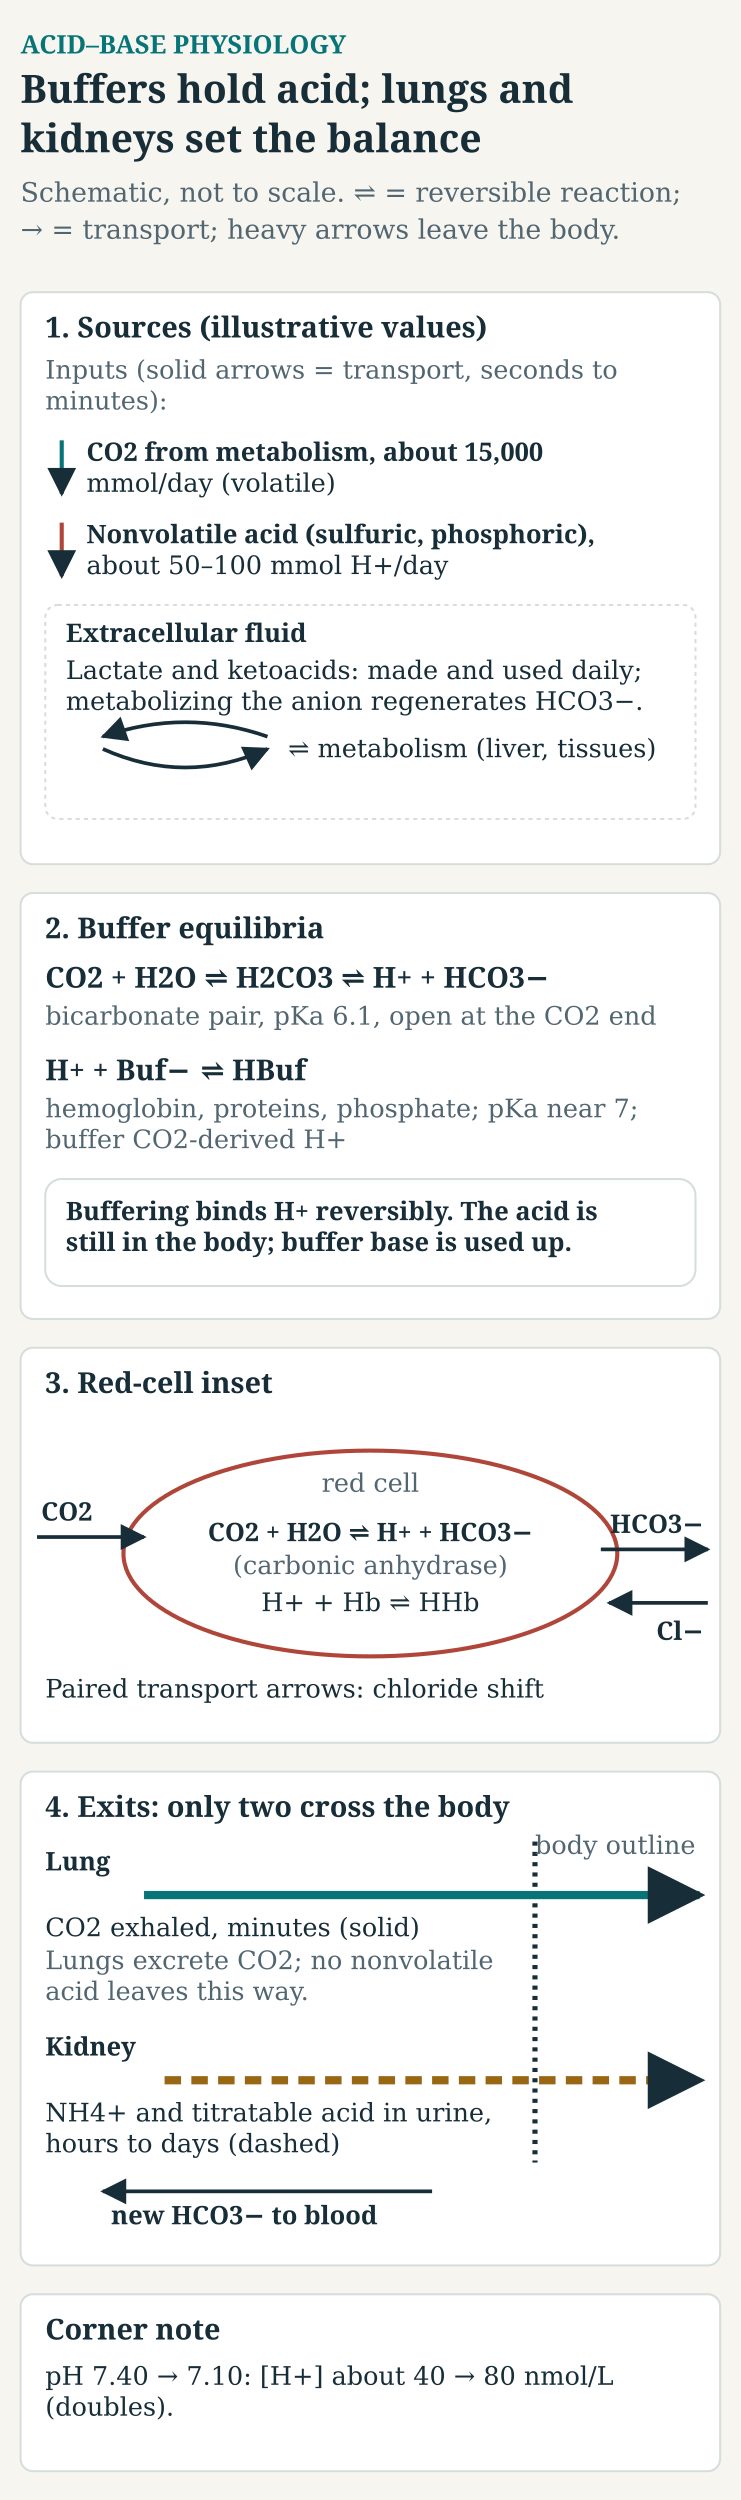
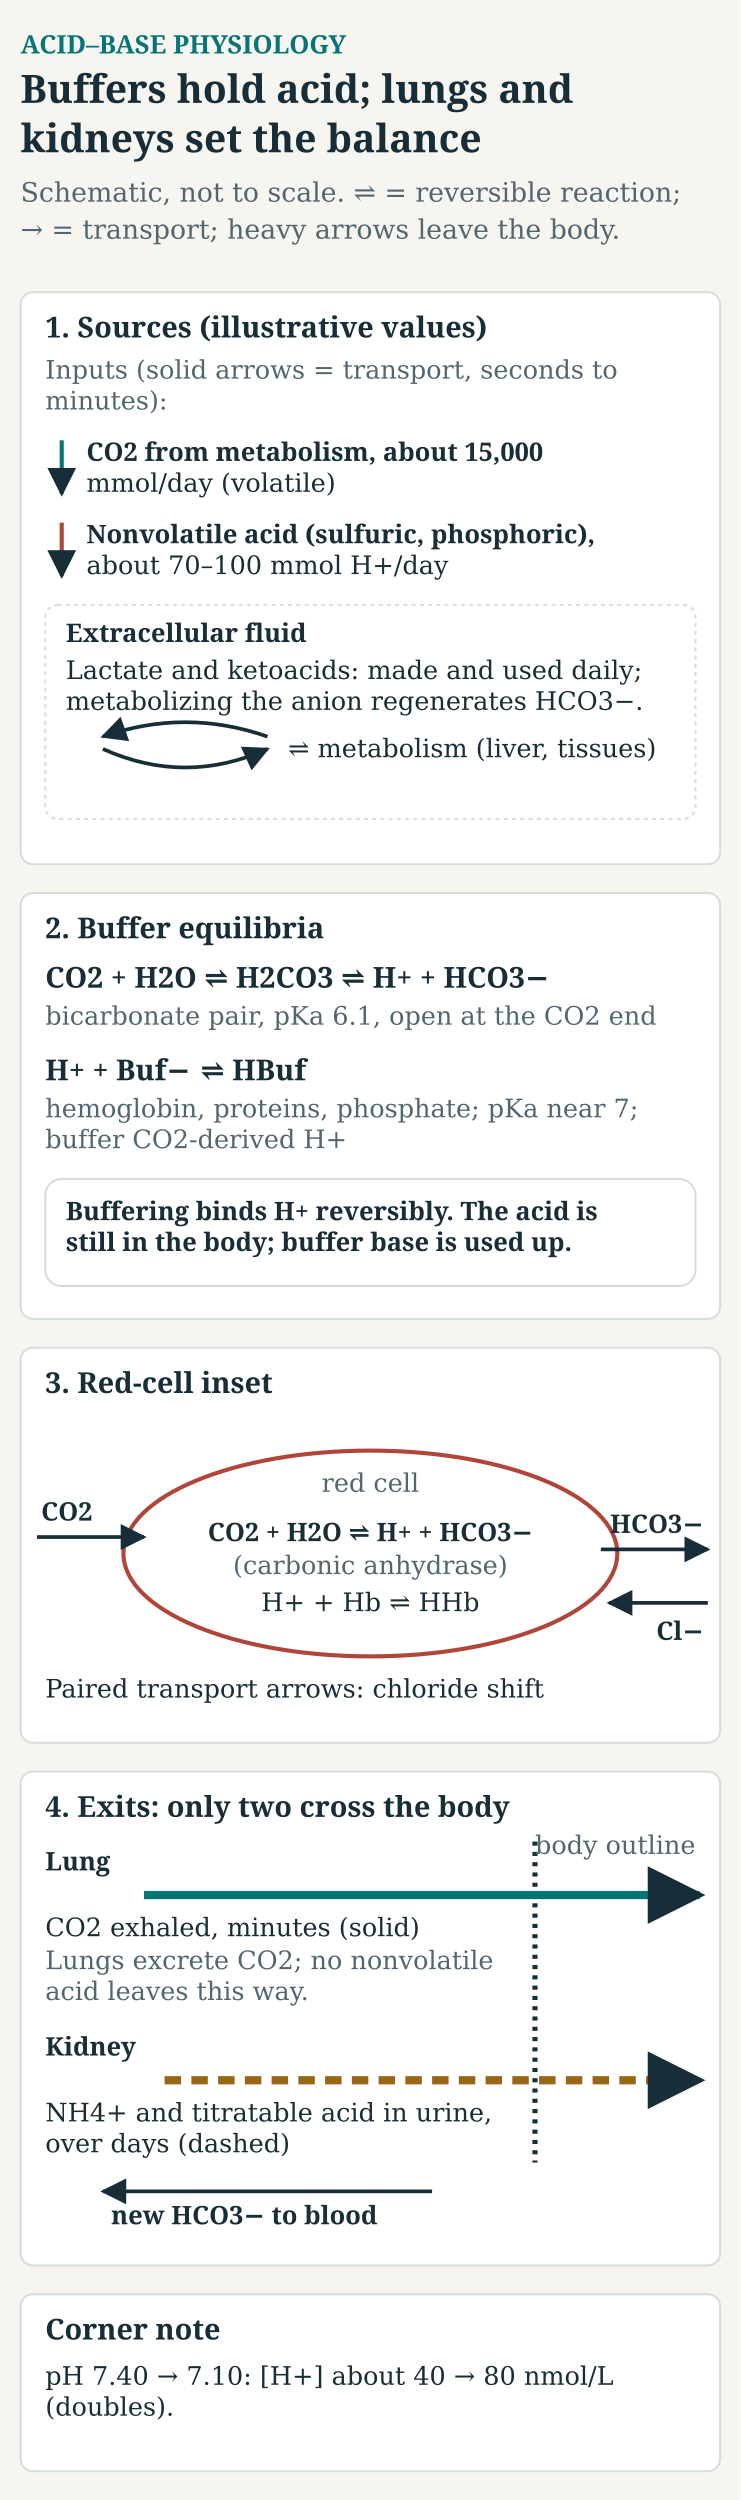
<svg xmlns="http://www.w3.org/2000/svg" class="diagram-screen" viewBox="0 0 360 1215" role="img" aria-labelledby="fig-r8-01-two-routes-screen-title" aria-describedby="fig-r8-01-two-routes-screen-desc">
  <style>text{font-family:Literata,'DejaVu Serif',Georgia,serif}text[font-weight='700']{font-family:Fraunces,Literata,Georgia,serif}.t-ink{fill:var(--fig-ink,#172d38)}.s-ink{stroke:var(--fig-ink,#172d38);fill:none}.f-ink{fill:var(--fig-ink,#172d38)}.t-muted{fill:var(--fig-muted,#526671)}.s-muted{stroke:var(--fig-muted,#526671);fill:none}.f-muted{fill:var(--fig-muted,#526671)}.t-teal{fill:var(--fig-teal,#077578)}.s-teal{stroke:var(--fig-teal,#077578);fill:none}.f-teal{fill:var(--fig-teal,#077578)}.t-red{fill:var(--fig-red,#af4639)}.s-red{stroke:var(--fig-red,#af4639);fill:none}.f-red{fill:var(--fig-red,#af4639)}.t-gold{fill:var(--fig-gold,#996613)}.s-gold{stroke:var(--fig-gold,#996613);fill:none}.f-gold{fill:var(--fig-gold,#996613)}.t-rule{fill:var(--fig-rule,#d5dedc)}.s-rule{stroke:var(--fig-rule,#d5dedc);fill:none}.f-rule{fill:var(--fig-rule,#d5dedc)}.bg{fill:var(--fig-canvas,#f7f5ef)}.pn{fill:var(--fig-panel,#ffffff);stroke:var(--fig-rule,#d5dedc)}.hatch{fill:url(#fig-r8-01-two-routes-screen-h)}</style>
  <defs>
    <marker id="fig-r8-01-two-routes-screen-ar" viewBox="0 0 10 10" refX="9" refY="5" markerWidth="7" markerHeight="7" orient="auto-start-reverse">
      <path d="M0,0L10,5L0,10z" class="f-ink" />
    </marker>
    <pattern id="fig-r8-01-two-routes-screen-h" width="7" height="7" patternUnits="userSpaceOnUse" patternTransform="rotate(45)">
      <line x1="0" y1="0" x2="0" y2="7" class="s-gold" stroke-width="2.5" />
    </pattern>
  </defs>
  <rect class="bg" width="360" height="1215" />
  <g transform="translate(10,10)">
    <text x="0" y="16" font-size="12.4" text-anchor="start" font-weight="700" class="t-teal">ACID–BASE PHYSIOLOGY</text>
    <text x="0" y="40" font-size="19" text-anchor="start" font-weight="700" class="t-ink">Buffers hold acid; lungs and</text>
    <text x="0" y="64" font-size="19" text-anchor="start" font-weight="700" class="t-ink">kidneys set the balance</text>
    <text x="0" y="88" font-size="13" text-anchor="start" font-weight="400" class="t-muted">Schematic, not to scale. ⇌ = reversible reaction;</text>
    <text x="0" y="106" font-size="13" text-anchor="start" font-weight="400" class="t-muted">→ = transport; heavy arrows leave the body.</text>
  </g>
  <g transform="translate(10,142)">
    <rect x="0" y="0" width="340" height="278" rx="6" class="pn" />
    <text x="12" y="22" font-size="14" text-anchor="start" font-weight="700" class="t-ink">1. Sources (illustrative values)</text>
    <text x="12" y="42" font-size="12.4" text-anchor="start" font-weight="400" class="t-muted">Inputs (solid arrows = transport, seconds to</text>
    <text x="12" y="57" font-size="12.4" text-anchor="start" font-weight="400" class="t-muted">minutes):</text>
    <line x1="20" y1="72" x2="20" y2="98" class="s-teal" stroke-width="2" marker-end="url(#fig-r8-01-two-routes-screen-ar)" />
    <text x="32" y="82" font-size="12.4" text-anchor="start" font-weight="700" class="t-ink">CO2 from metabolism, about 15,000</text>
    <text x="32" y="97" font-size="12.4" text-anchor="start" font-weight="400" class="t-ink">mmol/day (volatile)</text>
    <line x1="20" y1="112" x2="20" y2="138" class="s-red" stroke-width="2" marker-end="url(#fig-r8-01-two-routes-screen-ar)" />
    <text x="32" y="122" font-size="12.4" text-anchor="start" font-weight="700" class="t-ink">Nonvolatile acid (sulfuric, phosphoric),</text>
-     <text x="32" y="137" font-size="12.4" text-anchor="start" font-weight="400" class="t-ink">about 50–100 mmol H+/day</text>
+     <text x="32" y="137" font-size="12.4" text-anchor="start" font-weight="400" class="t-ink">about 70–100 mmol H+/day</text>
    <rect x="12" y="152" width="316" height="104" rx="6" class="pn" stroke-dasharray="2 2" />
    <text x="22" y="170" font-size="12.4" text-anchor="start" font-weight="700" class="t-ink">Extracellular fluid</text>
    <text x="22" y="188" font-size="12.4" text-anchor="start" font-weight="400" class="t-ink">Lactate and ketoacids: made and used daily;</text>
    <text x="22" y="203" font-size="12.4" text-anchor="start" font-weight="400" class="t-ink">metabolizing the anion regenerates HCO3−.</text>
    <path d="M40,222 q40,18 80,0" class="s-ink" stroke-width="1.8" marker-end="url(#fig-r8-01-two-routes-screen-ar)" />
    <path d="M120,216 q-40,-14 -80,0" class="s-ink" stroke-width="1.8" marker-end="url(#fig-r8-01-two-routes-screen-ar)" />
    <text x="130" y="226" font-size="12.4" text-anchor="start" font-weight="400" class="t-ink">⇌ metabolism (liver, tissues)</text>
  </g>
  <g transform="translate(10,434)">
    <rect x="0" y="0" width="340" height="207" rx="6" class="pn" />
    <text x="12" y="22" font-size="14" text-anchor="start" font-weight="700" class="t-ink">2. Buffer equilibria</text>
    <text x="12" y="46" font-size="14" text-anchor="start" font-weight="700" class="t-ink">CO2 + H2O ⇌ H2CO3 ⇌ H+ + HCO3−</text>
    <text x="12" y="64" font-size="12.4" text-anchor="start" font-weight="400" class="t-muted">bicarbonate pair, pKa 6.1, open at the CO2 end</text>
    <text x="12" y="91" font-size="14" text-anchor="start" font-weight="700" class="t-ink">H+ + Buf− ⇌ HBuf</text>
    <text x="12" y="109" font-size="12.4" text-anchor="start" font-weight="400" class="t-muted">hemoglobin, proteins, phosphate; pKa near 7;</text>
    <text x="12" y="124" font-size="12.4" text-anchor="start" font-weight="400" class="t-muted">buffer CO2-derived H+</text>
    <rect x="12" y="139" width="316" height="52" rx="8" class="pn" />
    <text x="22" y="159" font-size="12.4" text-anchor="start" font-weight="700" class="t-ink">Buffering binds H+ reversibly. The acid is</text>
    <text x="22" y="174" font-size="12.4" text-anchor="start" font-weight="700" class="t-ink">still in the body; buffer base is used up.</text>
  </g>
  <g transform="translate(10,655)">
    <rect x="0" y="0" width="340" height="192" rx="6" class="pn" />
    <text x="12" y="22" font-size="14" text-anchor="start" font-weight="700" class="t-ink">3. Red-cell inset</text>
    <ellipse cx="170" cy="100" rx="120" ry="50" class="s-red" stroke-width="2" stroke-dasharray="1 0" />
    <text x="170" y="70" font-size="12.4" text-anchor="middle" font-weight="400" class="t-muted">red cell</text>
    <line x1="8" y1="92" x2="60" y2="92" class="s-ink" stroke-width="1.8" marker-end="url(#fig-r8-01-two-routes-screen-ar)" />
    <text x="10" y="84" font-size="12.4" text-anchor="start" font-weight="700" class="t-ink">CO2</text>
    <text x="170" y="94" font-size="12.4" text-anchor="middle" font-weight="700" class="t-ink">CO2 + H2O ⇌ H+ + HCO3−</text>
    <text x="170" y="110" font-size="12.4" text-anchor="middle" font-weight="400" class="t-muted">(carbonic anhydrase)</text>
    <text x="170" y="128" font-size="12.4" text-anchor="middle" font-weight="400" class="t-ink">H+ + Hb ⇌ HHb</text>
    <line x1="282" y1="98" x2="334" y2="98" class="s-ink" stroke-width="1.8" marker-end="url(#fig-r8-01-two-routes-screen-ar)" />
    <text x="332" y="90" font-size="12.4" text-anchor="end" font-weight="700" class="t-ink">HCO3−</text>
    <line x1="334" y1="124" x2="286" y2="124" class="s-ink" stroke-width="1.8" marker-end="url(#fig-r8-01-two-routes-screen-ar)" />
    <text x="332" y="142" font-size="12.4" text-anchor="end" font-weight="700" class="t-ink">Cl−</text>
    <text x="12" y="170" font-size="12.4" text-anchor="start" font-weight="400" class="t-ink">Paired transport arrows: chloride shift</text>
  </g>
  <g transform="translate(10,861)">
    <rect x="0" y="0" width="340" height="240" rx="6" class="pn" />
    <text x="12" y="22" font-size="14" text-anchor="start" font-weight="700" class="t-ink">4. Exits: only two cross the body</text>
    <line x1="250" y1="34" x2="250" y2="190" class="s-ink" stroke-width="2.5" stroke-dasharray="2 3" />
    <text x="328" y="40" font-size="12.4" text-anchor="end" font-weight="400" class="t-muted">body outline</text>
    <text x="12" y="48" font-size="12.4" text-anchor="start" font-weight="700" class="t-ink">Lung</text>
    <line x1="60" y1="60" x2="330" y2="60" class="s-teal" stroke-width="4" marker-end="url(#fig-r8-01-two-routes-screen-ar)" />
    <text x="12" y="80" font-size="12.4" text-anchor="start" font-weight="400" class="t-ink">CO2 exhaled, minutes (solid)</text>
    <text x="12" y="96" font-size="12.4" text-anchor="start" font-weight="400" class="t-muted">Lungs excrete CO2; no nonvolatile</text>
    <text x="12" y="111" font-size="12.4" text-anchor="start" font-weight="400" class="t-muted">acid leaves this way.</text>
    <text x="12" y="138" font-size="12.4" text-anchor="start" font-weight="700" class="t-ink">Kidney</text>
    <line x1="70" y1="150" x2="330" y2="150" class="s-gold" stroke-width="4" stroke-dasharray="8 5" marker-end="url(#fig-r8-01-two-routes-screen-ar)" />
    <text x="12" y="170" font-size="12.4" text-anchor="start" font-weight="400" class="t-ink">NH4+ and titratable acid in urine,</text>
-     <text x="12" y="185" font-size="12.4" text-anchor="start" font-weight="400" class="t-ink">hours to days (dashed)</text>
+     <text x="12" y="185" font-size="12.4" text-anchor="start" font-weight="400" class="t-ink">over days (dashed)</text>
    <line x1="200" y1="204" x2="40" y2="204" class="s-ink" stroke-width="1.8" marker-end="url(#fig-r8-01-two-routes-screen-ar)" />
    <text x="44" y="220" font-size="12.4" text-anchor="start" font-weight="700" class="t-ink">new HCO3− to blood</text>
  </g>
  <g transform="translate(10,1115)">
    <rect x="0" y="0" width="340" height="86" rx="6" class="pn" />
    <text x="12" y="22" font-size="14" text-anchor="start" font-weight="700" class="t-ink">Corner note</text>
    <text x="12" y="44" font-size="12.4" text-anchor="start" font-weight="400" class="t-ink">pH 7.40 → 7.10: [H+] about 40 → 80 nmol/L</text>
    <text x="12" y="59" font-size="12.4" text-anchor="start" font-weight="400" class="t-ink">(doubles).</text>
  </g>
</svg>
